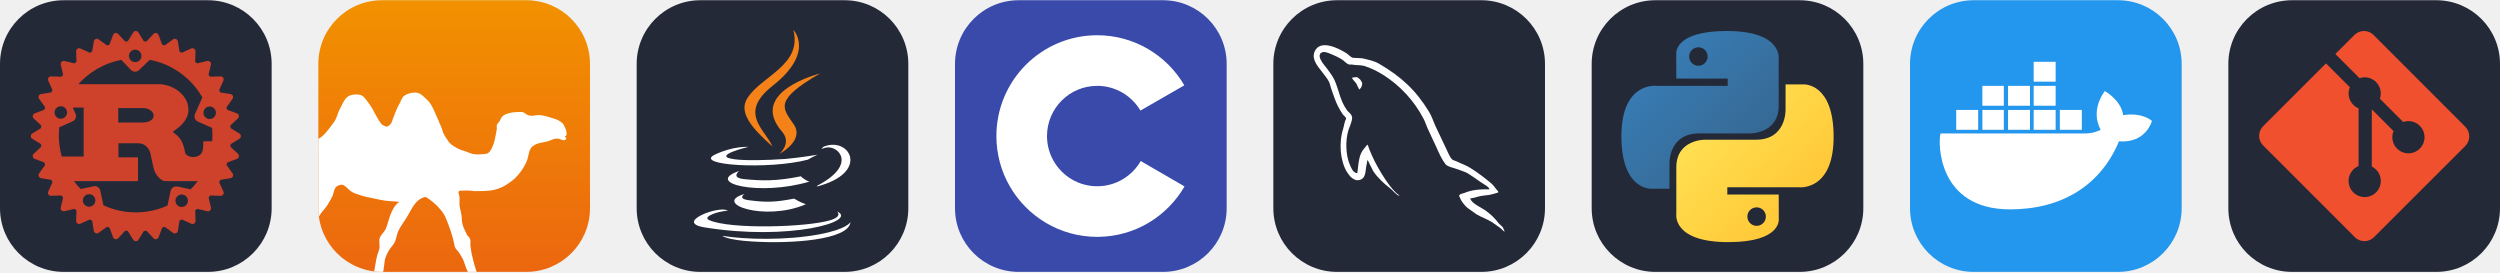
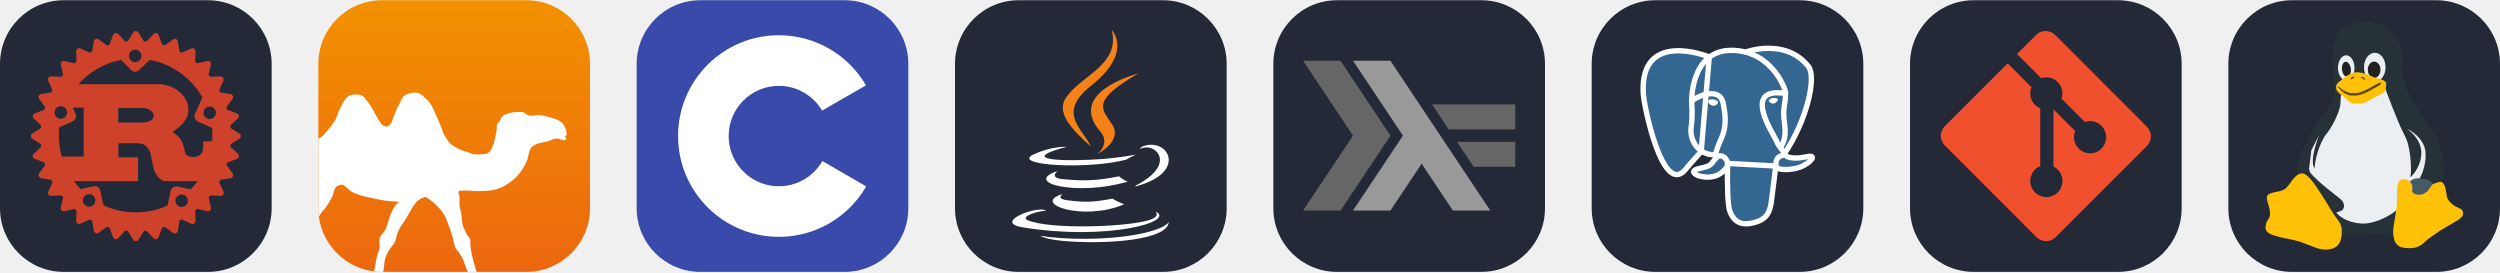
<svg xmlns="http://www.w3.org/2000/svg" width="441" height="48" viewBox="0 0 2356 256" fill="none" version="1.1">
  <g transform="translate(0, 0)">
    <svg width="256" height="256" viewBox="0 0 256 256" fill="none" id="rust">
      <style>
#rust {
    path.rect {fill: #242938}

    @media (prefers-color-scheme: light) {
        path.rect {fill: #F4F2ED}
    }
}
</style>
      <path d="M196 0H60C26.863 0 0 26.863 0 60V196C0 229.137 26.863 256 60 256H196C229.137 256 256 229.137 256 196V60C256 26.863 229.137 0 196 0Z" fill="#242938" class="rect" />
      <path d="M225.613 125.628L217.306 120.479C217.236 119.669 217.157 118.861 217.069 118.056L224.222 111.393C224.949 110.715 225.275 109.712 225.078 108.742C224.886 107.768 224.203 106.965 223.275 106.623L214.134 103.215C213.905 102.424 213.664 101.638 213.419 100.849L219.115 92.936C219.696 92.132 219.815 91.085 219.437 90.172C219.058 89.258 218.231 88.603 217.261 88.442L207.628 86.875C207.253 86.144 206.863 85.425 206.469 84.717L210.52 75.82C210.934 74.915 210.848 73.87 210.296 73.037C209.745 72.211 208.813 71.729 207.817 71.767L198.033 72.107C197.528 71.475 197.013 70.849 196.489 70.233L198.741 60.712C198.968 59.744 198.683 58.724 197.979 58.023C197.28 57.323 196.266 57.033 195.291 57.261L185.773 59.513C185.156 58.991 184.529 58.474 183.895 57.969L184.238 48.182C184.275 47.192 183.792 46.251 182.968 45.702C182.141 45.149 181.094 45.066 180.185 45.477L171.31 49.528C170.593 49.134 169.874 48.744 169.153 48.367L167.582 38.732C167.424 37.755 166.768 36.926 165.852 36.555C164.938 36.175 163.885 36.297 163.09 36.877L155.18 42.575C154.399 42.327 153.616 42.088 152.833 41.861L149.426 32.718C149.079 31.787 148.277 31.103 147.307 30.91C146.334 30.719 145.339 31.043 144.658 31.766L137.996 38.921C137.192 38.832 136.382 38.751 135.574 38.685L130.426 30.355C129.906 29.513 128.984 29 127.985 29C126.986 29 126.074 29.513 125.563 30.355L120.415 38.685C119.605 38.751 118.795 38.832 117.993 38.921L111.332 31.766C110.657 31.043 109.654 30.719 108.682 30.91C107.708 31.105 106.905 31.787 106.562 32.718L103.156 41.861C102.365 42.088 101.582 42.329 100.81 42.575L92.9 36.877C92.095 36.296 91.047 36.173 90.137 36.555C89.223 36.934 88.566 37.763 88.407 38.732L86.836 48.367C86.11 48.744 85.39 49.132 84.679 49.528L75.803 45.477C74.901 45.064 73.854 45.149 73.022 45.702C72.197 46.251 71.714 47.192 71.752 48.182L72.092 57.969C71.46 58.474 70.834 58.991 70.215 59.513L60.696 57.261C59.729 57.035 58.709 57.323 58.009 58.023C57.305 58.726 57.019 59.739 57.246 60.712L59.479 70.233C58.959 70.85 58.444 71.475 57.939 72.107L48.155 71.767C47.169 71.738 46.225 72.211 45.676 73.037C45.123 73.858 45.04 74.911 45.451 75.82L49.501 84.717C49.107 85.43 48.717 86.15 48.341 86.875L38.708 88.442C37.73 88.601 36.905 89.256 36.532 90.172C36.153 91.09 36.276 92.141 36.854 92.936L42.55 100.849C42.302 101.63 42.062 102.416 41.834 103.215L32.694 106.623C31.767 106.969 31.084 107.772 30.89 108.742C30.698 109.716 31.021 110.711 31.746 111.393L38.899 118.056C38.81 118.861 38.731 119.671 38.663 120.479L30.355 125.628C29.513 126.149 29 127.068 29 128.07C29 129.071 29.513 129.982 30.355 130.494L38.663 135.642C38.731 136.453 38.81 137.261 38.899 138.065L31.746 144.729C31.021 145.404 30.698 146.408 30.89 147.378C31.084 148.354 31.767 149.154 32.694 149.499L41.834 152.906C42.062 153.698 42.302 154.483 42.55 155.273L36.854 163.185C36.275 163.992 36.151 165.039 36.532 165.949C36.912 166.867 37.739 167.522 38.727 167.679L48.359 169.246C48.736 169.977 49.122 170.696 49.52 171.405L45.47 180.283C45.057 181.185 45.142 182.232 45.695 183.065C46.248 183.892 47.188 184.376 48.174 184.335L57.939 183.993C58.448 184.629 58.961 185.251 59.483 185.871L57.25 195.393C57.023 196.358 57.309 197.362 58.013 198.062C58.711 198.768 59.727 199.05 60.7 198.823L70.219 196.589C70.838 197.115 71.464 197.626 72.096 198.13L71.755 207.917C71.718 208.907 72.2 209.848 73.025 210.396C73.847 210.947 74.899 211.031 75.807 210.618L84.683 206.567C85.398 206.965 86.117 207.35 86.84 207.728L88.411 217.363C88.57 218.343 89.225 219.172 90.141 219.559C91.054 219.939 92.109 219.816 92.903 219.239L100.814 213.541C101.595 213.789 102.38 214.032 103.179 214.258L106.585 223.401C106.932 224.329 107.734 225.017 108.705 225.206C109.677 225.402 110.673 225.077 111.355 224.35L118.016 217.194C118.82 217.287 119.63 217.365 120.438 217.437L125.586 225.747C126.104 226.586 127.025 227.103 128.008 227.103C128.99 227.103 129.92 226.588 130.449 225.747L135.597 217.437C136.407 217.365 137.215 217.287 138.019 217.194L144.68 224.35C145.356 225.077 146.359 225.402 147.33 225.206C148.304 225.015 149.106 224.329 149.449 223.401L152.856 214.258C153.646 214.032 154.432 213.789 155.221 213.541L163.131 219.239C163.935 219.816 164.984 219.939 165.894 219.559C166.81 219.182 167.465 218.351 167.624 217.363L169.195 207.728C169.922 207.35 170.64 206.959 171.352 206.567L180.228 210.618C181.13 211.031 182.176 210.947 183.009 210.396C183.834 209.844 184.315 208.907 184.279 207.917L183.939 198.13C184.571 197.624 185.197 197.115 185.814 196.589L195.332 198.823C196.3 199.05 197.319 198.768 198.02 198.062C198.724 197.36 199.01 196.35 198.783 195.393L196.549 185.871C197.072 185.251 197.587 184.629 198.09 183.993L207.874 184.335C208.859 184.376 209.804 183.892 210.352 183.065C210.906 182.24 210.991 181.189 210.576 180.283L206.527 171.405C206.922 170.688 207.31 169.967 207.685 169.246L217.317 167.679C218.297 167.522 219.122 166.867 219.493 165.949C219.871 165.035 219.753 163.981 219.171 163.185L213.475 155.273C213.722 154.49 213.961 153.705 214.191 152.906L223.331 149.499C224.261 149.15 224.945 148.35 225.135 147.378C225.331 146.406 225.006 145.41 224.28 144.729L217.126 138.065C217.213 137.261 217.292 136.451 217.362 135.642L225.671 130.494C226.512 129.974 227.025 129.052 227.025 128.07C227.025 127.088 226.514 126.158 225.672 125.628H225.613ZM169.976 194.723C166.797 194.038 164.791 190.899 165.472 187.719C166.151 184.538 169.276 182.513 172.455 183.194C175.635 183.874 177.659 187.018 176.978 190.198C176.297 193.379 173.174 195.404 169.995 194.723H169.976ZM167.156 175.604C164.261 174.983 161.404 176.826 160.798 179.73L157.846 193.511C148.743 197.638 138.543 199.947 127.945 199.947C117.045 199.947 106.751 197.543 97.477 193.227L94.525 179.446C93.904 176.55 91.062 174.694 88.167 175.319L75.998 177.931C73.746 175.604 71.646 173.123 69.716 170.511H128.948C129.619 170.511 130.065 170.39 130.065 169.78V148.768C130.065 148.159 129.619 148.038 128.948 148.038H111.633V134.768H130.348C132.057 134.768 139.489 135.256 141.855 144.762C142.598 147.677 144.239 157.181 145.356 160.228C146.469 163.636 150.995 170.451 155.821 170.451H185.343C185.677 170.451 186.035 170.412 186.412 170.345C184.368 173.127 182.116 175.758 179.713 178.22L167.26 175.55L167.156 175.604ZM85.215 194.439C82.035 195.124 78.913 193.099 78.231 189.914C77.552 186.734 79.571 183.591 82.754 182.91C85.934 182.23 89.056 184.256 89.737 187.435C90.417 190.615 88.396 193.757 85.215 194.439ZM62.695 103.385C64.012 106.357 62.672 109.841 59.705 111.165C56.733 112.485 53.27 111.143 51.946 108.175C50.621 105.206 51.968 101.719 54.936 100.394C57.907 99.077 61.37 100.417 62.695 103.385ZM55.787 119.741L68.466 114.1C71.173 112.898 72.403 109.727 71.192 107.02L68.58 101.114H78.837V147.303H58.21C56.414 140.98 55.447 134.317 55.447 127.427C55.447 124.795 55.589 122.202 55.861 119.646L55.787 119.741ZM111.425 115.254V101.625H135.837C137.099 101.625 144.75 103.084 144.75 108.8C144.75 113.55 138.883 115.254 134.058 115.254H111.349H111.425ZM200.179 127.521C200.179 129.331 200.113 131.118 199.981 132.898H192.543C191.799 132.898 191.5 133.386 191.5 134.114V137.521C191.5 145.548 186.978 147.309 183.003 147.744C179.219 148.17 175.037 146.162 174.526 143.844C172.292 131.294 168.583 128.624 162.716 123.968C170.003 119.349 177.572 112.515 177.572 103.334C177.572 93.472 170.817 87.263 166.218 84.215C159.746 79.956 152.592 79.104 150.662 79.104H73.83C84.257 67.481 98.431 59.227 114.327 56.199L123.393 65.701C125.436 67.841 128.823 67.935 130.981 65.876L141.124 56.183C162.319 60.14 180.297 73.353 190.705 91.582L183.761 107.256C182.563 109.964 183.785 113.144 186.485 114.337L199.846 120.28C200.077 122.646 200.198 125.051 200.198 127.473L200.179 127.521ZM123.347 48.205C125.694 45.952 129.422 46.047 131.654 48.396C133.888 50.743 133.812 54.472 131.459 56.725C129.113 58.978 125.385 58.883 123.152 56.532C120.919 54.184 120.995 50.455 123.347 48.203V48.205ZM192.231 103.67C193.546 100.697 197.018 99.353 199.99 100.678C202.961 101.996 204.305 105.486 202.98 108.459C201.665 111.431 198.192 112.775 195.221 111.449C192.25 110.132 190.906 106.641 192.231 103.67Z" fill="#CE422B" />
    </svg>
  </g>
  <g transform="translate(300, 0)">
    <svg width="256" height="256" viewBox="0 0 256 256" fill="none">
      <g clip-path="url(#clip0_306_106)">
        <rect width="256" height="256" rx="60" fill="url(#paint0_linear_306_106)" />
        <path d="M143.426 232.018C142.879 229.824 143.974 227.08 142.879 224.886C142.331 222.691 140.689 222.691 140.142 221.045C137.952 216.656 135.215 211.718 135.215 206.231C135.215 201.842 133.572 197.453 133.025 193.064C133.025 190.869 133.025 188.674 133.025 186.48C133.025 185.382 133.025 184.285 132.478 183.188C132.478 182.639 132.478 181.542 131.93 181.542L132.478 179.896C132.478 179.347 137.404 179.347 139.047 179.347C141.784 179.347 143.974 179.347 146.711 179.896C152.185 179.896 156.564 179.896 162.039 179.347C173.535 177.701 178.462 172.763 181.199 171.117C191.6 163.985 196.527 151.366 196.527 151.366C198.169 147.525 198.169 140.392 202.001 137.649C206.38 133.809 213.497 134.357 218.424 132.163C221.161 131.065 223.351 129.968 226.635 130.517C228.825 131.065 232.657 133.809 233.752 129.968C233.204 129.419 232.657 128.871 232.109 128.322C236.489 127.773 232.109 118.446 230.467 116.251C227.73 113.508 223.898 111.862 219.519 110.765C214.044 109.119 209.117 107.473 204.191 108.57C195.432 110.216 195.979 105.278 191.052 105.278C185.031 105.278 174.082 105.827 171.892 111.862C170.798 114.605 170.25 114.605 168.608 116.8C167.513 118.446 168.608 120.092 168.06 122.287C167.513 124.481 166.418 132.163 165.323 134.906C163.681 139.295 161.491 144.782 157.659 144.782C152.185 145.33 147.806 145.879 143.426 144.233C140.689 143.136 136.31 141.49 134.12 140.941C123.719 136.552 122.076 132.163 122.076 132.163C120.982 130.517 118.244 127.225 117.15 123.384C116.055 118.995 113.865 115.703 113.318 113.508C112.223 111.314 110.58 107.473 108.938 103.632C106.748 98.694 104.011 94.854 101.822 93.208C98.537 90.465 95.8 86.075 89.231 87.172C88.136 87.172 83.757 87.721 80.472 90.465C78.282 92.111 77.735 95.951 75.545 99.243C74.45 100.889 72.26 106.376 70.618 110.765C69.523 114.057 68.976 116.251 67.334 117.349C66.239 118.446 65.144 119.543 63.502 118.995C62.407 118.446 61.312 117.897 60.217 117.349C58.575 116.251 55.29 110.216 53.1 106.376C51.458 102.535 47.626 97.048 45.437 94.305C42.152 89.916 40.51 88.819 35.583 88.819C25.729 88.819 24.634 94.305 20.255 102.535C18.065 106.376 17.518 111.862 13.686 116.251C12.043 118.446 4.927 128.871 0 130.517V206.231V205.683C0.547 204.585 0.547 203.488 1.095 202.94C3.285 199.099 7.664 195.258 9.854 190.869C10.949 188.674 12.591 186.48 13.686 183.736C14.233 182.09 14.781 178.799 15.875 177.153C16.97 174.958 19.16 174.409 21.35 173.861C25.182 173.312 27.919 178.799 32.298 180.993C33.941 182.09 42.699 184.834 45.437 185.382C49.816 186.48 54.195 187.028 58.575 188.126C60.764 188.674 62.954 188.674 65.691 189.223C67.881 189.223 76.093 189.772 76.093 190.32C72.26 192.515 69.523 198.002 67.881 202.391C66.239 206.78 65.144 211.718 63.502 215.559C61.312 219.948 56.932 222.143 57.48 227.629C57.48 229.824 58.027 232.018 57.48 234.213C56.932 236.956 55.838 238.602 55.29 241.346C54.195 244.638 53.1 255.062 52.006 257.805L60.764 256.708C61.859 254.513 62.407 244.638 62.954 243.54C64.597 238.602 66.786 234.762 70.071 230.921C73.355 227.08 73.355 222.691 74.998 218.302C77.187 213.364 79.924 210.072 82.662 205.683C87.588 198.002 90.873 187.577 100.727 185.382C101.822 185.382 107.843 189.772 110.58 192.515C113.865 195.807 117.15 199.099 119.339 203.488C123.171 211.718 127.003 223.789 128.098 229.824C128.646 233.664 129.193 233.664 131.93 236.956C133.025 238.054 135.215 242.443 136.31 244.089C136.857 245.735 138.499 249.575 139.047 251.77C139.594 252.867 141.236 256.708 142.331 260H150.543C147.258 250.673 144.521 241.346 143.426 232.018Z" fill="white" />
      </g>
      <defs>
        <linearGradient id="paint0_linear_306_106" x1="127.705" y1="0.12" x2="127.705" y2="257.041" gradientUnits="userSpaceOnUse">
          <stop stop-color="#F29100" />
          <stop offset="1" stop-color="#EC670F" />
        </linearGradient>
        <clipPath id="clip0_306_106">
          <rect width="256" height="256" rx="60" fill="white" />
        </clipPath>
      </defs>
    </svg>
  </g>
  <g transform="translate(600, 0)">
+     <svg width="256" height="256" viewBox="0 0 256 256" fill="none">
+       <rect width="256" height="256" rx="60" fill="#394AAB" />
+       <path d="M134.001 33C169.144 33 199.828 52.086 216.262 80.456L216.102 80.183L174.753 103.991C166.607 90.198 151.672 80.889 134.54 80.698L134.001 80.695C107.875 80.695 86.695 101.874 86.695 127.999C86.695 136.543 88.972 144.552 92.933 151.469C101.088 165.704 116.416 175.306 134.001 175.306C151.693 175.306 167.109 165.582 175.222 151.195L175.025 151.54L216.311 175.458C200.057 203.588 169.794 222.615 135.059 222.994L134.001 223C98.746 223 67.975 203.796 51.582 175.276C43.579 161.353 39 145.212 39 127.999C39 75.533 81.532 33 134.001 33Z" fill="white" />
+     </svg>
+   </g>
+   <g transform="translate(900, 0)">
    <svg width="256" height="256" fill="none" viewBox="0 0 256 256" id="java">
      <style>
#java {
    rect {fill: #242938}

    @media (prefers-color-scheme: light) {
        rect {fill: #F4F2ED}
        path.mug {fill: #4E7896}
    }
}
</style>
      <rect width="256" height="256" fill="#242938" rx="60" />
      <path fill="#fff" d="M101.634 182.619C101.634 182.619 93.955 187.293 106.979 188.63C122.707 190.634 131.023 190.299 148.386 186.962C148.386 186.962 153.06 189.971 159.406 192.306C120.331 209.002 70.909 191.304 101.634 182.619ZM96.625 160.914C96.625 160.914 88.275 167.26 101.299 168.593C118.327 170.262 131.69 170.597 154.732 165.926C154.732 165.926 157.741 169.267 162.747 170.936C115.664 184.961 62.898 172.269 96.625 160.917V160.914ZM188.795 198.984C188.795 198.984 194.471 203.658 182.449 207.334C160.073 214.012 88.61 216.019 68.573 207.334C61.564 204.325 74.92 199.982 79.259 199.319C83.601 198.317 85.937 198.317 85.937 198.317C78.257 192.973 34.842 209.337 63.896 214.046C143.709 227.073 209.499 208.37 188.792 199.018L188.795 198.984ZM105.307 138.203C105.307 138.203 68.905 146.888 92.279 149.89C102.298 151.223 122 150.892 140.368 149.555C155.396 148.221 170.458 145.548 170.458 145.548C170.458 145.548 165.113 147.886 161.441 150.222C124.342 159.915 53.211 155.573 73.583 145.554C90.953 137.204 105.307 138.203 105.307 138.203V138.203ZM170.423 174.604C207.83 155.234 190.46 136.534 178.438 138.873C175.429 139.54 174.096 140.207 174.096 140.207C174.096 140.207 175.097 138.203 177.436 137.54C201.145 129.19 219.849 162.586 169.757 175.61C169.757 175.61 170.092 175.275 170.423 174.608V174.604ZM108.979 227.364C145.046 229.703 200.147 226.03 201.484 208.995C201.484 208.995 198.817 215.673 171.764 220.683C141.042 226.359 102.968 225.692 80.596 222.016C80.596 222.016 85.27 226.023 108.982 227.36L108.979 227.364Z" class="mug" />
      <path fill="#F58219" d="M147.685 28C147.685 28 168.389 49.039 127.983 80.759C95.589 106.472 120.632 121.168 127.983 137.861C108.948 120.833 95.261 105.802 104.606 91.776C118.331 71.083 156.062 61.064 147.685 28ZM137 123.842C146.683 134.862 134.333 144.881 134.333 144.881C134.333 144.881 159.044 132.195 147.692 116.494C137.338 101.466 129.324 94.118 172.738 69.069C172.738 69.069 104.278 86.097 137.007 123.835L137 123.842Z" />
    </svg>
  </g>
-   <g transform="translate(900, 0)">
-     <svg width="256" height="256" viewBox="0 0 256 256" fill="none">
-       <rect width="256" height="256" rx="60" fill="#394AAB" />
-       <path d="M134.001 33C169.144 33 199.828 52.086 216.262 80.456L216.102 80.183L174.753 103.991C166.607 90.198 151.672 80.889 134.54 80.698L134.001 80.695C107.875 80.695 86.695 101.874 86.695 127.999C86.695 136.543 88.972 144.552 92.933 151.469C101.088 165.704 116.416 175.306 134.001 175.306C151.693 175.306 167.109 165.582 175.222 151.195L175.025 151.54L216.311 175.458C200.057 203.588 169.794 222.615 135.059 222.994L134.001 223C98.746 223 67.975 203.796 51.582 175.276C43.579 161.353 39 145.212 39 127.999C39 75.533 81.532 33 134.001 33Z" fill="white" />
-     </svg>
-   </g>
  <g transform="translate(1200, 0)">
-     <svg width="256" height="256" fill="none" viewBox="0 0 256 256" id="mysql">
+     <svg width="256" height="256" viewBox="0 0 256 256" fill="none" id="haskell">
      <style>
- #mysql {
+ #haskell {
    rect {fill: #242938}

    @media (prefers-color-scheme: light) {
        rect {fill: #F4F2ED}
-         path {fill: #00678C}
+         path:nth-child(1) {fill: #352950}
+         path:nth-child(2) {fill: #4A3A74}
+         path:nth-child(3) {fill: #7C3679}
    }
}
</style>
-       <rect width="256" height="256" fill="#242938" rx="60" />
-       <g clip-path="url(#clip0_7_147)">
-         <path fill="#fff" fill-rule="evenodd" d="M203.801 178.21C194.011 177.938 186.416 178.941 180.051 181.619C178.218 182.355 175.277 182.355 175.035 184.662C176.015 185.63 176.133 187.214 176.992 188.556C178.459 190.991 181.033 194.271 183.357 195.973L191.191 201.571C195.965 204.488 201.351 206.193 206.002 209.113C208.696 210.817 211.388 213.007 214.082 214.834C215.454 215.807 216.285 217.392 218 217.997V217.629C217.144 216.538 216.897 214.957 216.044 213.735L212.367 210.209C208.82 205.465 204.41 201.325 199.636 197.922C195.718 195.245 187.152 191.596 185.56 187.097L185.319 186.824C188.008 186.552 191.191 185.605 193.764 184.875C197.929 183.784 201.721 184.024 206.002 182.93L211.882 181.226V180.135C209.678 177.946 208.087 175.025 205.763 172.959C199.521 167.606 192.661 162.373 185.56 157.994C181.766 155.562 176.868 153.977 172.829 151.913C171.356 151.182 168.911 150.817 168.055 149.601C165.846 146.929 164.625 143.397 163.034 140.232L152.997 119.064C150.794 114.319 149.444 109.574 146.755 105.195C134.144 84.512 120.431 71.983 99.375 59.693C94.848 57.138 89.462 56.039 83.735 54.703L74.555 54.212C72.593 53.362 70.636 51.049 68.922 49.953C61.944 45.574 43.947 36.085 38.803 48.59C35.497 56.497 43.701 64.282 46.486 68.299C48.571 71.097 51.26 74.26 52.733 77.423C53.556 79.49 53.831 81.682 54.69 83.872C56.646 89.224 58.484 95.188 61.055 100.178C62.427 102.733 63.867 105.413 65.582 107.723C66.562 109.086 68.277 109.67 68.642 111.859C66.927 114.294 66.809 117.94 65.829 120.986C61.42 134.734 63.135 151.766 69.377 161.888C71.339 164.928 75.962 171.622 82.234 169.065C87.744 166.875 86.515 159.941 88.106 153.857C88.477 152.399 88.23 151.425 88.962 150.449V150.722L93.983 160.819C97.778 166.78 104.391 172.986 109.897 177.125C112.833 179.315 115.16 183.089 118.831 184.425V184.057H118.59C117.854 182.966 116.751 182.475 115.772 181.624C113.569 179.435 111.121 176.757 109.406 174.325C104.267 167.513 99.74 159.968 95.698 152.183C93.737 148.412 92.022 144.275 90.436 140.504C89.695 139.043 89.695 136.85 88.474 136.125C86.635 138.797 83.947 141.115 82.594 144.398C80.267 149.628 80.026 156.077 79.17 162.769C78.676 162.891 78.895 162.769 78.676 163.041C74.763 162.071 73.413 158.051 71.945 154.648C68.274 146.01 67.659 132.141 70.842 122.164C71.698 119.609 75.375 111.579 73.907 109.146C73.166 106.834 70.724 105.498 69.374 103.671C67.783 101.359 66.073 98.441 64.971 95.886C62.035 89.069 60.567 81.529 57.381 74.715C55.908 71.552 53.34 68.266 51.257 65.349C48.93 62.063 46.365 59.751 44.526 55.859C43.915 54.496 43.059 52.331 44.038 50.869C44.279 49.896 44.773 49.506 45.748 49.288C47.339 47.924 51.872 49.653 53.463 50.379C57.99 52.205 61.785 53.907 65.58 56.459C67.294 57.675 69.133 59.988 71.336 60.599H73.91C77.828 61.449 82.232 60.871 85.9 61.962C92.389 64.034 98.264 67.072 103.532 70.36C119.567 80.458 132.792 94.814 141.725 111.971C143.193 114.769 143.805 117.324 145.155 120.244C147.729 126.208 150.912 132.289 153.477 138.132C156.051 143.85 158.498 149.694 162.17 154.438C164.008 156.993 171.35 158.329 174.654 159.668C177.104 160.759 180.896 161.741 183.105 163.077C187.264 165.632 191.427 168.552 195.342 171.35C197.298 172.806 203.423 175.849 203.787 178.276L203.801 178.21ZM78.958 72.487C77.267 72.472 75.581 72.677 73.943 73.095V73.368H74.184C75.164 75.315 76.879 76.654 78.102 78.358L80.92 84.199L81.162 83.926C82.876 82.71 83.735 80.763 83.735 77.845C83 76.995 82.879 76.141 82.267 75.29C81.532 74.074 79.941 73.463 78.958 72.493V72.487Z" clip-rule="evenodd" />
-       </g>
-       <defs>
-         <clipPath id="clip0_7_147">
-           <rect width="180" height="180" fill="#fff" transform="translate(38 38)" />
-         </clipPath>
-       </defs>
+       <rect width="256" height="256" rx="60" fill="#242938" />
+       <path d="M28 198.176L75.059 127.588L28 57H63.294L110.354 127.588L63.294 198.176H28Z" fill="#666666" />
+       <path d="M75.059 198.176L122.119 127.588L75.059 57H110.354L204.471 198.176H169.176L139.766 154.059L110.353 198.176H75.059L75.059 198.176Z" fill="#999999" />
+       <path d="M188.785 157L173.099 133.468L228 133.466V156.997H188.784L188.785 157ZM165.256 121.706L149.569 98.174L228 98.172V121.702H165.251L165.256 121.706Z" fill="#666666" />
    </svg>
  </g>
  <g transform="translate(1500, 0)">
-     <svg width="256" height="256" fill="none" viewBox="0 0 256 256" id="python">
+     <svg width="256" height="256" fill="none" viewBox="0 0 256 256" id="postgresql">
      <style>
- #python {
+ #postgresql {
    rect {fill: #242938}

    @media (prefers-color-scheme: light) {
        rect {fill: #F4F2ED}
    }
}
</style>
      <rect width="256" height="256" fill="#242938" rx="60" />
-       <path fill="url(#paint0_linear_2_47)" d="M127.279 29C76.507 29 79.677 51.018 79.677 51.018L79.734 73.828H128.185V80.677H60.489C60.489 80.677 28 76.993 28 128.222C28 179.452 56.357 177.636 56.357 177.636H73.281V153.863C73.281 153.863 72.369 125.506 101.186 125.506H149.24C149.24 125.506 176.239 125.942 176.239 99.412V55.546C176.239 55.546 180.338 29 127.279 29ZM100.563 44.339C105.384 44.339 109.28 48.235 109.28 53.056C109.28 57.876 105.384 61.772 100.563 61.772C95.743 61.772 91.847 57.876 91.847 53.056C91.847 48.235 95.743 44.339 100.563 44.339Z" />
-       <path fill="url(#paint1_linear_2_47)" d="M128.721 227.958C179.493 227.958 176.323 205.941 176.323 205.941L176.266 183.13H127.815V176.281H195.511C195.511 176.281 228 179.966 228 128.736C228 77.506 199.643 79.323 199.643 79.323H182.719V103.096C182.719 103.096 183.631 131.453 154.814 131.453H106.76C106.76 131.453 79.761 131.016 79.761 157.546V201.412C79.761 201.412 75.662 227.958 128.721 227.958ZM155.437 212.619C150.616 212.619 146.72 208.723 146.72 203.903C146.72 199.082 150.616 195.186 155.437 195.186C160.257 195.186 164.154 199.082 164.154 203.903C164.154 208.723 160.257 212.619 155.437 212.619Z" />
-       <defs>
-         <linearGradient id="paint0_linear_2_47" x1="47.22" x2="146.333" y1="46.896" y2="145.02" gradientUnits="userSpaceOnUse">
-           <stop stop-color="#387EB8" />
-           <stop offset="1" stop-color="#366994" />
-         </linearGradient>
-         <linearGradient id="paint1_linear_2_47" x1="108.056" x2="214.492" y1="109.905" y2="210.522" gradientUnits="userSpaceOnUse">
-           <stop stop-color="#FFE052" />
-           <stop offset="1" stop-color="#FFC331" />
-         </linearGradient>
-       </defs>
+       <path fill="#336791" d="M203.48 148.688C183.16 152.878 181.684 145.995 181.684 145.995C203.15 114.143 212.129 73.713 204.38 63.82C183.259 36.82 146.689 49.596 146.077 49.927L145.88 49.962C141.414 49.066 136.873 48.592 132.317 48.548C123.12 48.408 116.145 50.96 110.844 54.975C110.844 54.975 45.608 28.102 48.645 88.774C49.292 101.684 67.138 186.509 88.442 160.845C96.289 151.409 103.812 143.484 103.812 143.484C107.539 145.966 112.018 147.232 116.708 146.775L117.073 146.466C116.966 147.681 117.016 148.905 117.221 150.108C111.737 156.239 113.354 157.315 102.385 159.572C91.29 161.857 97.815 165.928 102.062 166.997C107.223 168.291 119.162 170.119 127.234 158.827L126.91 160.113C129.062 161.836 130.566 171.314 130.313 179.906C130.06 188.499 129.891 194.391 131.579 199.003C133.266 203.616 134.954 213.98 149.368 210.956C161.413 208.376 167.649 201.675 168.528 190.524C169.147 182.592 170.539 183.759 170.638 176.672L171.763 173.311C173.049 162.553 171.973 159.087 179.391 160.704L181.198 160.866C186.662 161.112 193.813 159.987 198.003 158.039C207.038 153.849 212.396 146.845 203.487 148.688H203.48Z" />
+       <path stroke="#fff" stroke-linecap="round" stroke-linejoin="round" stroke-width="5.034" d="M146.07 48.596C143.82 49.299 182.38 34.498 204.303 62.504C212.038 72.397 203.073 112.827 181.606 144.678M128.098 153.784C127.536 173.795 128.239 193.946 130.194 198.784C132.148 203.621 136.346 213.198 150.767 210.118C162.812 207.538 167.199 202.538 169.098 191.506L173.548 156.231L128.098 153.784ZM110.816 53.469C110.816 53.469 45.538 26.778 48.575 87.451C49.222 100.36 67.067 185.185 88.372 159.521C96.148 150.148 103.18 142.815 103.18 142.815L110.816 53.469Z" />
+       <path stroke="#fff" stroke-linecap="round" stroke-linejoin="bevel" stroke-width="5.034" d="M181.613 144.664C181.613 144.664 183.02 151.555 203.41 147.35C212.319 145.508 206.954 152.511 197.926 156.702C190.515 160.147 173.893 161.026 173.619 156.28C172.916 144.01 182.366 147.737 181.684 144.664C181.065 141.894 176.832 139.18 174.048 132.402C171.608 126.495 140.579 81.144 182.654 87.873C184.201 87.556 171.685 47.795 132.31 47.218C92.935 46.642 94.18 95.628 94.18 95.628" />
+       <path stroke="#fff" stroke-linejoin="round" stroke-width="5.034" d="M117.08 148.869C111.596 155 113.213 156.076 102.245 158.333C91.149 160.618 97.674 164.689 101.921 165.758C107.082 167.052 119.021 168.88 127.093 157.58C129.554 154.135 127.079 148.651 123.704 147.259C122.073 146.584 119.893 145.74 117.095 148.876L117.08 148.869Z" />
+       <path stroke="#fff" stroke-linecap="round" stroke-linejoin="round" stroke-width="5.034" d="M116.722 148.763C116.159 145.156 117.903 140.874 119.766 135.854C122.565 128.331 129.02 120.807 123.859 96.922C120.013 79.133 94.187 93.216 94.187 95.628C94.187 98.04 95.354 107.863 93.765 119.288C91.677 134.209 103.257 146.823 116.588 145.536" />
+       <path fill="#fff" stroke="#fff" stroke-width="1.68" d="M110.577 95.269C110.457 96.092 112.088 98.293 114.205 98.588C116.321 98.884 118.128 97.168 118.248 96.338C118.367 95.509 116.736 94.609 114.62 94.313C112.503 94.018 110.682 94.454 110.577 95.269V95.269Z" />
+       <path fill="#fff" stroke="#fff" stroke-width=".837" d="M175.011 93.589C175.123 94.412 173.499 96.612 171.383 96.908C169.266 97.203 167.445 95.487 167.34 94.658C167.234 93.828 168.852 92.928 170.968 92.633C173.084 92.338 174.905 92.773 175.011 93.589Z" />
+       <path stroke="#fff" stroke-linecap="round" stroke-linejoin="round" stroke-width="5.034" d="M182.577 87.887C182.928 94.356 181.184 98.75 180.959 105.634C180.636 115.632 185.727 127.079 178.055 138.54" />
    </svg>
  </g>
  <g transform="translate(1800, 0)">
-     <svg width="256" height="256" fill="none" viewBox="0 0 256 256">
-       <rect width="256" height="256" fill="#2396ED" rx="60" />
-       <path d="M141.187 122.123H161.904V103.379H141.187V122.123ZM116.525 122.123H137.241V103.379H116.525V122.123ZM92.355 122.123H113.072V103.379H92.355V122.123ZM68.186 122.123H88.409V103.379H68.186V122.123ZM43.523 122.123H64.24V103.379H43.523V122.123ZM68.186 99.433H88.409V80.69H68.186V99.433ZM92.355 99.433H113.072V80.69H92.355V99.433ZM116.525 99.433H137.241V80.69H116.525V99.433ZM116.525 76.744H137.241V58H116.525V76.744ZM228 113.738C228 113.738 219.121 105.352 200.871 108.312C198.898 94.007 183.607 85.622 183.607 85.622C183.607 85.622 169.303 102.886 179.661 122.123C176.702 123.603 171.769 125.576 164.37 125.576H28.726C26.259 134.948 26.259 197.097 94.328 197.097C143.16 197.097 179.661 174.408 196.925 132.974C222.574 134.948 228 113.738 228 113.738Z" fill="#fff" />
-     </svg>
-   </g>
-   <g transform="translate(2100, 0)">
    <svg width="256" height="256" viewBox="0 0 256 256" fill="none" id="git">
      <style>
#git {
    path.rect {fill: #242938}

    @media (prefers-color-scheme: light) {
        path.rect {fill: #F4F2ED}
    }
}
</style>
      <path d="M196 0H60C26.863 0 0 26.863 0 60V196C0 229.137 26.863 256 60 256H196C229.137 256 256 229.137 256 196V60C256 26.863 229.137 0 196 0Z" fill="#242938" class="rect" />
      <path d="M223.295 119.23L136.838 32.738C135.655 31.553 134.249 30.613 132.702 29.971C131.155 29.33 129.496 29 127.822 29C126.148 29 124.489 29.33 122.942 29.971C121.395 30.613 119.989 31.553 118.806 32.738L100.86 50.691L123.633 73.474C128.93 71.616 134.995 72.885 139.214 77.108C141.223 79.121 142.626 81.659 143.262 84.432C143.898 87.205 143.741 90.101 142.81 92.789L164.76 114.748C170.07 112.916 176.196 114.097 180.434 118.351C181.844 119.761 182.962 121.435 183.725 123.278C184.487 125.12 184.879 127.094 184.879 129.088C184.878 131.082 184.486 133.056 183.723 134.899C182.959 136.74 181.841 138.414 180.431 139.824C179.022 141.234 177.349 142.352 175.508 143.114C173.666 143.878 171.693 144.27 169.699 144.269C167.706 144.269 165.732 143.876 163.891 143.113C162.05 142.35 160.376 141.231 158.967 139.821C154.512 135.363 153.411 128.801 155.663 123.309L135.193 102.83V156.722C136.679 157.457 138.036 158.428 139.214 159.595C140.623 161.004 141.741 162.677 142.505 164.52C143.267 166.361 143.659 168.335 143.659 170.329C143.659 172.323 143.267 174.297 142.505 176.139C141.741 177.981 140.623 179.655 139.214 181.065C137.806 182.474 136.132 183.593 134.292 184.355C132.45 185.118 130.477 185.511 128.484 185.511C126.491 185.511 124.518 185.118 122.677 184.355C120.836 183.593 119.162 182.474 117.753 181.065C116.343 179.655 115.224 177.982 114.46 176.141C113.696 174.298 113.303 172.323 113.303 170.329C113.303 168.335 113.696 166.361 114.46 164.519C115.224 162.676 116.343 161.003 117.753 159.595C119.22 158.134 120.848 157.025 122.723 156.282V101.889C120.916 101.146 119.22 100.051 117.753 98.577C115.623 96.448 114.174 93.733 113.592 90.777C113.011 87.82 113.322 84.758 114.486 81.98L92.023 59.519L32.739 118.766C31.554 119.951 30.613 121.357 29.972 122.905C29.33 124.454 29 126.113 29 127.789C29 129.465 29.33 131.125 29.972 132.673C30.613 134.221 31.554 135.628 32.739 136.812L119.202 223.298C120.385 224.483 121.791 225.423 123.338 226.065C124.885 226.706 126.544 227.036 128.218 227.036C129.892 227.036 131.551 226.706 133.098 226.065C134.645 225.423 136.051 224.483 137.234 223.298L223.295 137.338C224.48 136.154 225.421 134.747 226.062 133.199C226.704 131.651 227.034 129.992 227.034 128.316C227.034 126.64 226.704 124.979 226.062 123.431C225.421 121.883 224.48 120.476 223.295 119.292" fill="#F1502F" />
    </svg>
  </g>
+   <g transform="translate(2100, 0)">
+     <svg width="256" height="256" fill="none" viewBox="0 0 256 256" id="linux">
+       <style>
+ #linux {
+     rect {fill: #242938}
+ 
+     @media (prefers-color-scheme: light) {
+         rect {fill: #F4F2ED}
+     }
+ }
+ </style>
+       <rect width="256" height="256" fill="#242938" rx="60" />
+       <path fill="#ECEFF1" d="M85.949 199.926L110.48 213.546H147.576L182.278 187.491L197.834 146.632L161.935 103.405L151.764 79.127L102.104 80.903L102.702 94.523L93.129 112.287L78.171 141.303L75.18 165.581L85.949 199.926Z" />
+       <path fill="#263238" d="M187.064 114.656C177.491 101.036 169.713 92.746 165.525 75.574C161.337 58.401 166.722 63.139 163.132 48.335C161.337 40.637 158.345 35.307 155.354 31.162C151.764 27.017 147.576 24.648 145.182 24.056C139.798 21.096 127.233 16.358 111.677 24.648C95.522 32.939 97.317 50.703 100.309 86.825C100.309 89.193 99.71 92.154 98.514 94.523C96.121 99.852 91.932 104.589 88.343 108.735C84.154 114.656 79.966 120.578 76.975 127.091C69.795 140.711 63.213 157.883 65.008 164.397C68 163.805 105.694 220.652 105.694 221.836C108.087 221.244 118.258 221.244 127.233 221.244C139.798 220.652 146.977 220.06 157.149 222.428C157.149 220.652 156.55 218.875 156.55 217.099C156.55 213.546 157.149 210.585 157.747 206.44C158.345 203.479 158.944 200.519 159.542 196.966C153.559 202.295 142.789 208.217 132.618 209.993C123.643 211.769 108.685 208.809 101.505 199.926C102.104 199.926 103.3 199.926 103.899 199.334C105.694 198.742 107.489 198.15 108.087 196.966C109.882 194.005 108.685 191.044 107.489 189.268C106.292 187.491 97.317 180.977 93.129 177.425C88.941 173.872 86.548 172.095 84.154 169.727C84.154 169.727 80.564 166.174 79.368 164.989C78.171 163.805 77.573 162.621 76.975 162.028C75.778 159.068 75.18 155.515 75.778 150.778C76.376 144.264 78.769 138.934 81.761 133.013C82.958 130.644 85.949 125.907 85.949 125.907C85.949 125.907 75.778 150.778 81.163 158.476C81.163 158.476 81.761 150.778 84.154 143.08C85.949 137.75 88.941 130.052 92.531 125.907C96.121 121.762 105.095 106.366 105.694 96.891C105.694 92.746 106.292 88.601 106.292 85.641C103.899 83.272 145.781 77.35 148.174 83.864C148.772 86.233 157.149 107.55 161.935 118.801C164.328 124.131 167.32 128.868 169.115 134.789C170.91 141.303 172.106 150.185 172.106 159.068C172.106 160.844 172.106 163.805 171.508 166.766C172.705 166.766 196.039 141.895 168.517 121.17C168.517 121.17 185.269 128.868 185.868 144.264C186.466 156.699 181.081 166.766 179.885 168.542C180.483 168.542 192.449 173.872 193.047 173.872C195.441 173.872 200.227 172.095 200.227 172.095C200.826 170.319 202.62 165.581 202.62 163.805C206.809 150.185 196.637 128.276 187.064 114.656V114.656Z" />
+       <path fill="#ECEFF1" d="M111.078 75.574C115.374 75.574 118.856 70.271 118.856 63.731C118.856 57.19 115.374 51.888 111.078 51.888C106.783 51.888 103.3 57.19 103.3 63.731C103.3 70.271 106.783 75.574 111.078 75.574Z" />
+       <path fill="#ECEFF1" d="M138.002 76.758C143.62 76.758 148.174 70.66 148.174 63.139C148.174 55.617 143.62 49.519 138.002 49.519C132.385 49.519 127.831 55.617 127.831 63.139C127.831 70.66 132.385 76.758 138.002 76.758Z" />
+       <path fill="#212121" d="M115.424 64.541C114.927 60.648 112.663 57.724 110.368 58.011C108.074 58.298 106.616 61.687 107.114 65.581C107.611 69.474 109.874 72.398 112.169 72.111C114.464 71.823 115.921 68.434 115.424 64.541Z" />
+       <path fill="#212121" d="M137.404 73.205C140.709 73.205 143.387 69.759 143.387 65.507C143.387 61.256 140.709 57.809 137.404 57.809C134.1 57.809 131.421 61.256 131.421 65.507C131.421 69.759 134.1 73.205 137.404 73.205Z" />
+       <path fill="#FFC107" d="M216.98 195.781C214.587 194.597 210.398 192.82 206.808 187.491C205.014 184.53 205.612 176.24 202.62 172.687C200.825 170.319 198.432 171.503 197.834 171.503C192.449 172.687 179.884 180.977 171.508 171.503C170.311 170.319 168.516 168.542 165.525 168.542C162.533 168.542 161.337 169.726 160.14 172.095C158.943 174.464 158.943 176.24 158.943 182.162C158.943 186.899 158.943 192.228 158.345 196.373C157.148 206.44 155.354 212.362 155.354 218.283C155.354 224.797 157.148 228.942 159.542 230.718C161.337 232.495 164.328 233.679 170.91 233.679C177.491 233.679 181.679 231.311 185.868 227.165C188.859 224.205 191.252 223.02 199.629 217.099C206.21 212.954 216.382 207.624 218.176 205.848C219.373 204.664 221.168 204.071 221.168 200.518C221.168 197.558 218.775 196.373 216.98 195.781V195.781Z" />
+       <path fill="#FFC107" d="M96.719 197.558C90.736 188.083 90.137 186.307 85.949 180.385C82.359 174.464 74.581 163.213 69.795 163.213C66.205 163.213 64.41 164.989 62.017 167.358C59.623 169.726 57.23 175.056 53.042 178.017C49.452 180.977 39.281 180.385 36.888 183.938C34.494 187.491 39.281 192.821 39.281 201.703C39.281 205.256 36.289 207.624 35.691 209.993C35.093 212.954 34.494 214.73 35.691 217.099C38.084 220.652 41.076 221.836 61.418 225.981C72.188 228.35 82.359 234.271 88.941 234.864C95.522 235.456 106.89 234.864 106.89 218.875C107.489 209.401 102.104 207.032 96.719 197.558Z" />
+       <path fill="#FFC107" d="M108.087 90.378C104.497 88.009 101.505 85.64 101.505 82.088C101.505 78.535 103.899 77.35 107.489 74.389C108.087 73.797 114.668 67.876 121.25 67.876C127.831 67.876 135.609 72.021 138.601 73.205C143.986 74.389 149.37 75.574 148.772 79.719C148.174 85.64 147.576 86.825 141.592 89.785C137.404 90.97 129.626 97.484 124.241 97.484C121.848 97.484 118.258 97.484 115.865 96.891C114.07 96.299 111.078 93.338 108.087 90.378V90.378Z" />
+       <path fill="#634703" d="M106.89 85.641C108.087 86.825 109.882 88.009 111.677 88.601C112.873 89.193 114.668 89.786 114.668 89.786C117.062 89.786 118.857 89.786 120.053 89.786C123.045 89.786 127.233 88.601 131.421 86.233C135.609 84.456 136.208 83.272 139.199 82.088C142.191 80.311 145.182 78.535 143.986 77.942C142.789 77.35 141.592 77.942 137.404 80.311C133.814 82.68 130.823 83.864 127.233 85.641C125.438 86.233 123.045 87.417 121.25 87.417C119.455 87.417 117.66 87.417 115.865 87.417C114.07 87.417 112.873 86.825 111.078 86.233C109.882 85.641 109.283 85.048 108.685 85.048C107.489 84.456 105.095 82.088 103.899 81.495C103.899 81.495 102.702 81.495 103.3 82.088C105.095 83.864 105.694 84.456 106.89 85.641Z" />
+       <path fill="#634703" d="M124.84 72.613C125.438 73.797 126.635 73.797 127.233 74.389C127.831 74.982 128.429 74.982 128.429 74.982C129.028 74.389 128.429 73.205 127.831 73.205C127.831 72.021 124.84 72.021 124.84 72.613V72.613Z" />
+       <path fill="#634703" d="M115.267 73.797C115.267 74.389 116.463 74.982 116.463 74.389C117.062 73.797 117.66 73.205 118.258 73.205C119.455 72.613 118.856 72.021 117.062 72.021C115.865 72.613 115.865 73.205 115.267 73.797V73.797Z" />
+       <path fill="#455A64" d="M173.303 178.609C173.303 179.201 173.303 179.793 173.303 180.385C174.5 182.754 177.491 183.346 179.884 183.346C183.474 183.346 187.064 180.977 188.859 178.609C188.859 178.017 189.457 177.424 190.056 176.832C191.252 175.056 191.851 173.872 192.449 173.279C192.449 173.279 191.851 172.687 191.851 172.095C191.252 170.911 189.457 169.726 187.064 169.134C185.269 168.542 182.278 167.95 181.081 167.95C175.696 167.358 172.705 169.134 170.91 170.911C170.91 170.911 171.508 170.911 171.508 171.503C172.705 172.687 173.303 173.872 173.303 175.648C173.901 176.832 173.303 177.424 173.303 178.609V178.609Z" />
+     </svg>
+   </g>
</svg>
